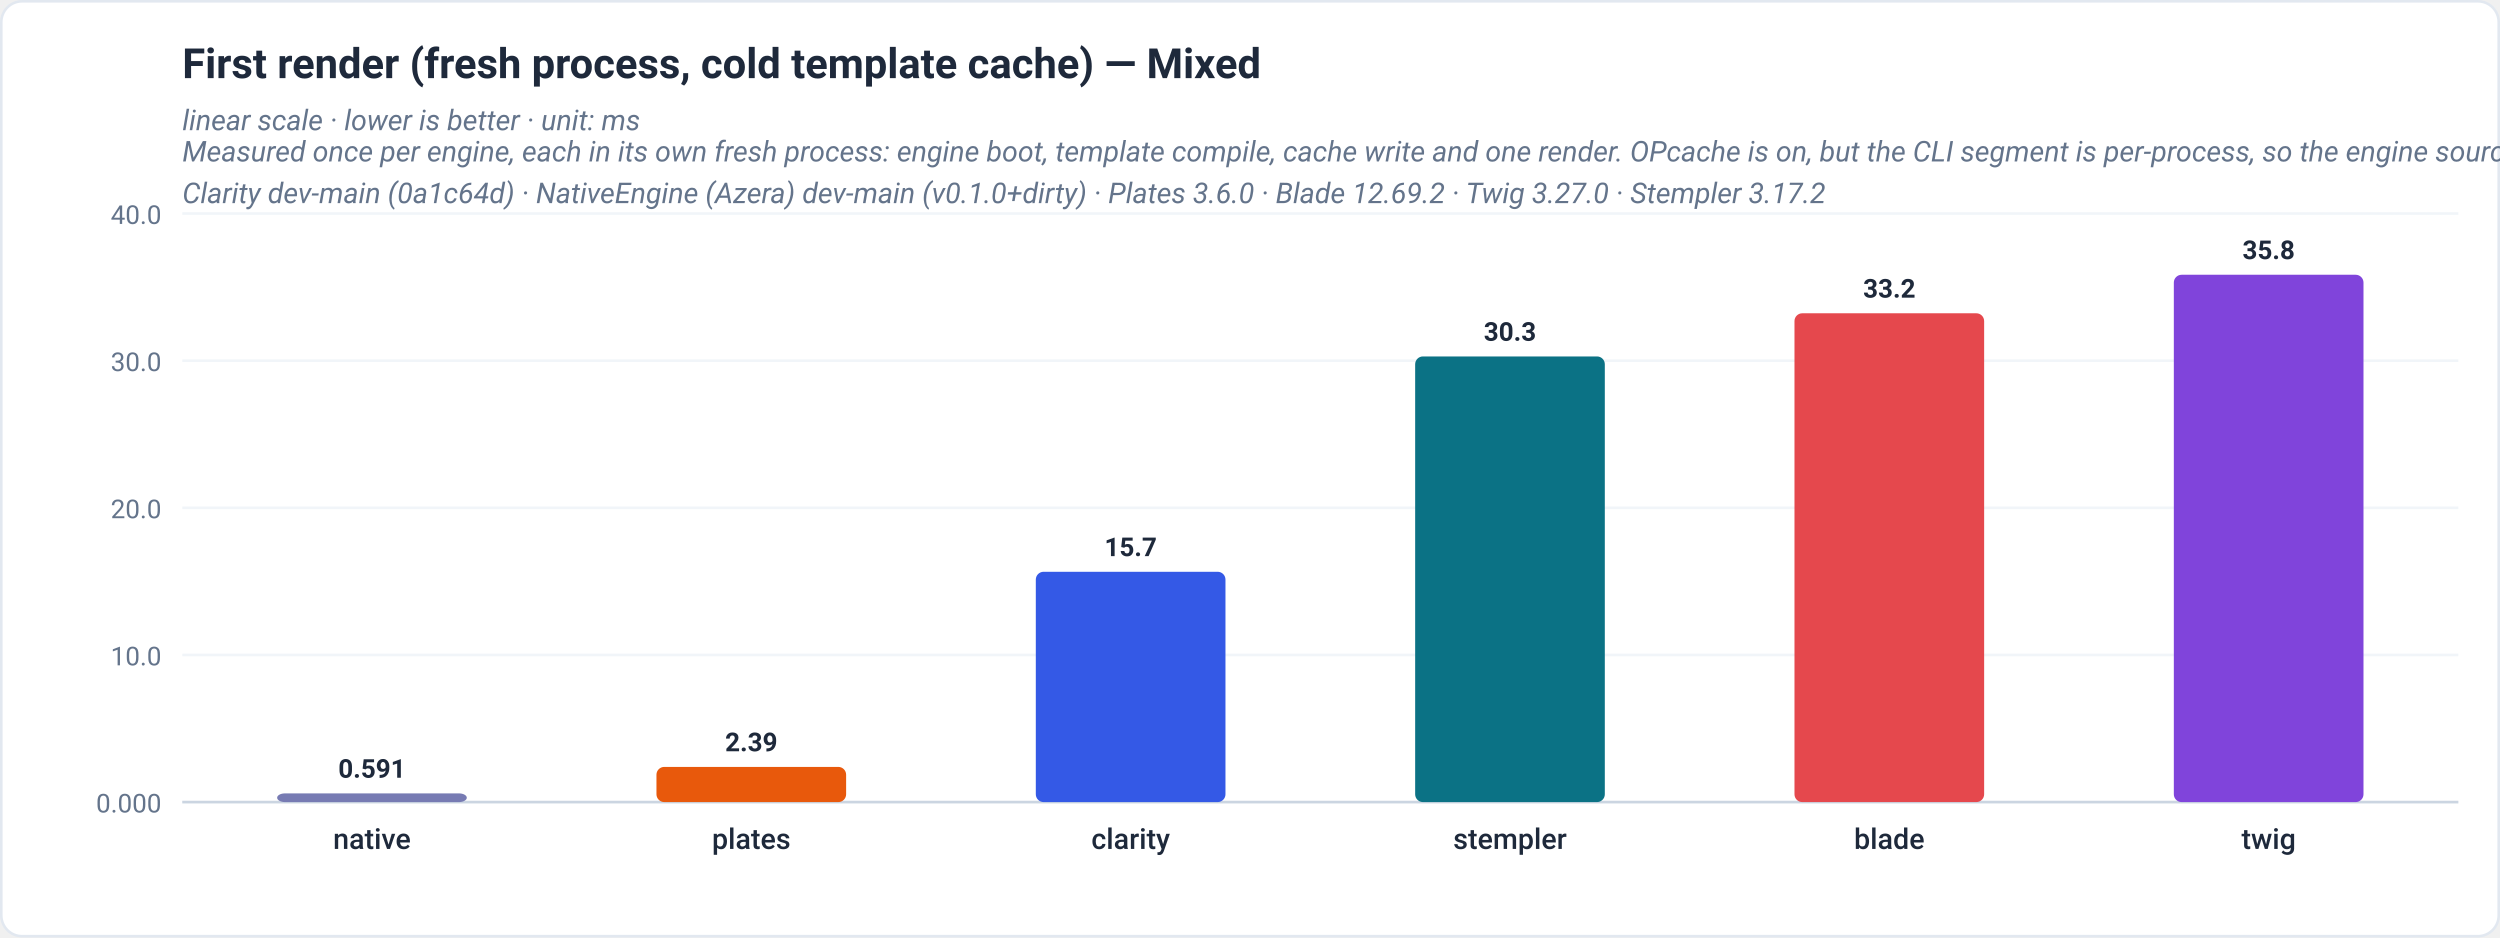
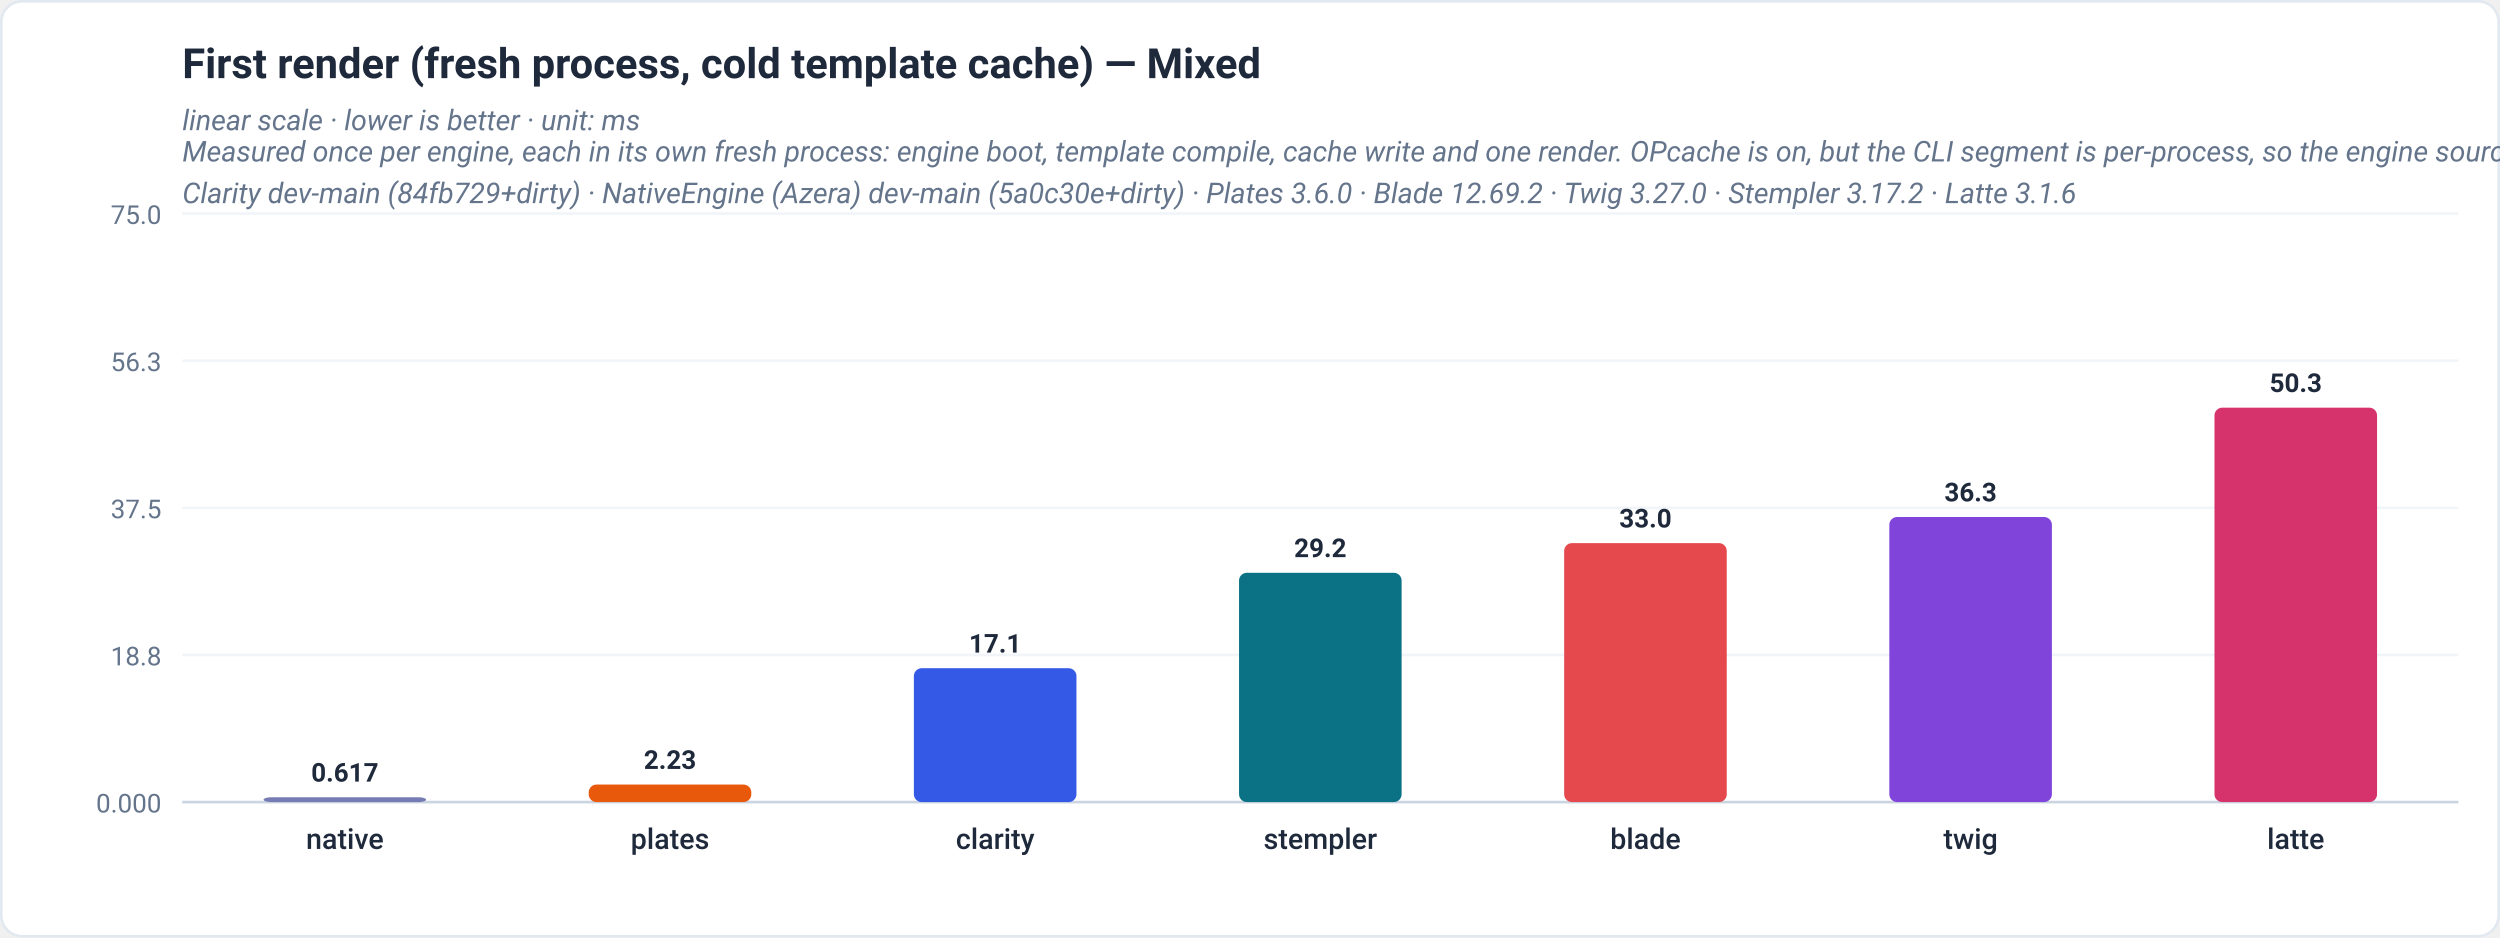
<svg xmlns="http://www.w3.org/2000/svg" viewBox="0 0 960 360" width="960" height="360" role="img" font-family="-apple-system,BlinkMacSystemFont,'Segoe UI',Roboto,Helvetica,Arial,sans-serif">
  <rect x="0.5" y="0.5" width="959" height="359" rx="8" fill="#ffffff" stroke="#e2e8f0" />
  <text x="70" y="30" font-family="-apple-system,BlinkMacSystemFont,'Segoe UI',Roboto,Helvetica,Arial,sans-serif" font-size="16" font-weight="700" fill="#1e293b" text-anchor="start">First render (fresh process, cold template cache) — Mixed</text>
  <text x="70" y="50" font-family="-apple-system,BlinkMacSystemFont,'Segoe UI',Roboto,Helvetica,Arial,sans-serif" font-size="11" font-weight="400" fill="#64748b" text-anchor="start" font-style="italic">linear scale · lower is better · unit: ms</text>
  <text x="70" y="62" font-family="-apple-system,BlinkMacSystemFont,'Segoe UI',Roboto,Helvetica,Arial,sans-serif" font-size="11" font-weight="400" fill="#64748b" text-anchor="start" font-style="italic">Measured once per engine, each in its own fresh process: engine boot, template compile, cache write and one render. OPcache is on, but the CLI segment is per-process, so the engine source is compiled in that process; the TEMPLATE cache is cold</text>
-   <text x="70" y="78" font-family="-apple-system,BlinkMacSystemFont,'Segoe UI',Roboto,Helvetica,Arial,sans-serif" font-size="11" font-weight="400" fill="#64748b" text-anchor="start" font-style="italic">Clarity dev-main (0a1c64d) · NativeEngine (Azera) dev-main (v0.1.0+dirty) · Plates 3.6.0 · Blade 12.69.2 · Twig 3.27.0 · Stempler 3.17.2</text>
+   <text x="70" y="78" font-family="-apple-system,BlinkMacSystemFont,'Segoe UI',Roboto,Helvetica,Arial,sans-serif" font-size="11" font-weight="400" fill="#64748b" text-anchor="start" font-style="italic">Clarity dev-main (84fb729+dirty) · NativeEngine (Azera) dev-main (5a0c30e+dirty) · Plates 3.6.0 · Blade 12.69.2 · Twig 3.27.0 · Stempler 3.17.2 · Latte 3.1.6</text>
  <line x1="70" y1="308" x2="944" y2="308" stroke="#f1f5f9" stroke-width="1" />
  <text x="62" y="312" font-family="-apple-system,BlinkMacSystemFont,'Segoe UI',Roboto,Helvetica,Arial,sans-serif" font-size="10" font-weight="400" fill="#64748b" text-anchor="end">0.000</text>
  <line x1="70" y1="251.5" x2="944" y2="251.5" stroke="#f1f5f9" stroke-width="1" />
-   <text x="62" y="255.5" font-family="-apple-system,BlinkMacSystemFont,'Segoe UI',Roboto,Helvetica,Arial,sans-serif" font-size="10" font-weight="400" fill="#64748b" text-anchor="end">10.0</text>
+   <text x="62" y="255.5" font-family="-apple-system,BlinkMacSystemFont,'Segoe UI',Roboto,Helvetica,Arial,sans-serif" font-size="10" font-weight="400" fill="#64748b" text-anchor="end">18.8</text>
  <line x1="70" y1="195" x2="944" y2="195" stroke="#f1f5f9" stroke-width="1" />
-   <text x="62" y="199" font-family="-apple-system,BlinkMacSystemFont,'Segoe UI',Roboto,Helvetica,Arial,sans-serif" font-size="10" font-weight="400" fill="#64748b" text-anchor="end">20.0</text>
+   <text x="62" y="199" font-family="-apple-system,BlinkMacSystemFont,'Segoe UI',Roboto,Helvetica,Arial,sans-serif" font-size="10" font-weight="400" fill="#64748b" text-anchor="end">37.5</text>
  <line x1="70" y1="138.5" x2="944" y2="138.5" stroke="#f1f5f9" stroke-width="1" />
-   <text x="62" y="142.5" font-family="-apple-system,BlinkMacSystemFont,'Segoe UI',Roboto,Helvetica,Arial,sans-serif" font-size="10" font-weight="400" fill="#64748b" text-anchor="end">30.0</text>
+   <text x="62" y="142.5" font-family="-apple-system,BlinkMacSystemFont,'Segoe UI',Roboto,Helvetica,Arial,sans-serif" font-size="10" font-weight="400" fill="#64748b" text-anchor="end">56.3</text>
  <line x1="70" y1="82" x2="944" y2="82" stroke="#f1f5f9" stroke-width="1" />
-   <text x="62" y="86" font-family="-apple-system,BlinkMacSystemFont,'Segoe UI',Roboto,Helvetica,Arial,sans-serif" font-size="10" font-weight="400" fill="#64748b" text-anchor="end">40.0</text>
+   <text x="62" y="86" font-family="-apple-system,BlinkMacSystemFont,'Segoe UI',Roboto,Helvetica,Arial,sans-serif" font-size="10" font-weight="400" fill="#64748b" text-anchor="end">75.0</text>
  <line x1="70" y1="308" x2="944" y2="308" stroke="#cbd5e1" stroke-width="1" />
-   <rect x="106.42" y="304.66" width="72.83" height="3.34" rx="3" fill="#777bb3" />
-   <text x="142.83" y="298.66" font-family="-apple-system,BlinkMacSystemFont,'Segoe UI',Roboto,Helvetica,Arial,sans-serif" font-size="10" font-weight="600" fill="#1e293b" text-anchor="middle">0.591</text>
-   <text x="142.83" y="326" font-family="-apple-system,BlinkMacSystemFont,'Segoe UI',Roboto,Helvetica,Arial,sans-serif" font-size="11" font-weight="500" fill="#1e293b" text-anchor="middle">native</text>
-   <rect x="252.08" y="294.49" width="72.83" height="13.51" rx="3" fill="#e8590c" />
-   <text x="288.5" y="288.49" font-family="-apple-system,BlinkMacSystemFont,'Segoe UI',Roboto,Helvetica,Arial,sans-serif" font-size="10" font-weight="600" fill="#1e293b" text-anchor="middle">2.39</text>
-   <text x="288.5" y="326" font-family="-apple-system,BlinkMacSystemFont,'Segoe UI',Roboto,Helvetica,Arial,sans-serif" font-size="11" font-weight="500" fill="#1e293b" text-anchor="middle">plates</text>
-   <rect x="397.75" y="219.56" width="72.83" height="88.44" rx="3" fill="#3459e6" />
-   <text x="434.17" y="213.56" font-family="-apple-system,BlinkMacSystemFont,'Segoe UI',Roboto,Helvetica,Arial,sans-serif" font-size="10" font-weight="600" fill="#1e293b" text-anchor="middle">15.7</text>
-   <text x="434.17" y="326" font-family="-apple-system,BlinkMacSystemFont,'Segoe UI',Roboto,Helvetica,Arial,sans-serif" font-size="11" font-weight="500" fill="#1e293b" text-anchor="middle">clarity</text>
-   <rect x="543.42" y="136.87" width="72.83" height="171.13" rx="3" fill="#0b7285" />
-   <text x="579.83" y="130.87" font-family="-apple-system,BlinkMacSystemFont,'Segoe UI',Roboto,Helvetica,Arial,sans-serif" font-size="10" font-weight="600" fill="#1e293b" text-anchor="middle">30.3</text>
-   <text x="579.83" y="326" font-family="-apple-system,BlinkMacSystemFont,'Segoe UI',Roboto,Helvetica,Arial,sans-serif" font-size="11" font-weight="500" fill="#1e293b" text-anchor="middle">stempler</text>
-   <rect x="689.08" y="120.3" width="72.83" height="187.7" rx="3" fill="#e5484d" />
-   <text x="725.5" y="114.3" font-family="-apple-system,BlinkMacSystemFont,'Segoe UI',Roboto,Helvetica,Arial,sans-serif" font-size="10" font-weight="600" fill="#1e293b" text-anchor="middle">33.2</text>
-   <text x="725.5" y="326" font-family="-apple-system,BlinkMacSystemFont,'Segoe UI',Roboto,Helvetica,Arial,sans-serif" font-size="11" font-weight="500" fill="#1e293b" text-anchor="middle">blade</text>
-   <rect x="834.75" y="105.51" width="72.83" height="202.49" rx="3" fill="#8044db" />
-   <text x="871.17" y="99.51" font-family="-apple-system,BlinkMacSystemFont,'Segoe UI',Roboto,Helvetica,Arial,sans-serif" font-size="10" font-weight="600" fill="#1e293b" text-anchor="middle">35.8</text>
-   <text x="871.17" y="326" font-family="-apple-system,BlinkMacSystemFont,'Segoe UI',Roboto,Helvetica,Arial,sans-serif" font-size="11" font-weight="500" fill="#1e293b" text-anchor="middle">twig</text>
+   <rect x="101.21" y="306.14" width="62.43" height="1.86" rx="3" fill="#777bb3" />
+   <text x="132.43" y="300.14" font-family="-apple-system,BlinkMacSystemFont,'Segoe UI',Roboto,Helvetica,Arial,sans-serif" font-size="10" font-weight="600" fill="#1e293b" text-anchor="middle">0.617</text>
+   <text x="132.43" y="326" font-family="-apple-system,BlinkMacSystemFont,'Segoe UI',Roboto,Helvetica,Arial,sans-serif" font-size="11" font-weight="500" fill="#1e293b" text-anchor="middle">native</text>
+   <rect x="226.07" y="301.27" width="62.43" height="6.73" rx="3" fill="#e8590c" />
+   <text x="257.29" y="295.27" font-family="-apple-system,BlinkMacSystemFont,'Segoe UI',Roboto,Helvetica,Arial,sans-serif" font-size="10" font-weight="600" fill="#1e293b" text-anchor="middle">2.23</text>
+   <text x="257.29" y="326" font-family="-apple-system,BlinkMacSystemFont,'Segoe UI',Roboto,Helvetica,Arial,sans-serif" font-size="11" font-weight="500" fill="#1e293b" text-anchor="middle">plates</text>
+   <rect x="350.93" y="256.6" width="62.43" height="51.4" rx="3" fill="#3459e6" />
+   <text x="382.14" y="250.6" font-family="-apple-system,BlinkMacSystemFont,'Segoe UI',Roboto,Helvetica,Arial,sans-serif" font-size="10" font-weight="600" fill="#1e293b" text-anchor="middle">17.1</text>
+   <text x="382.14" y="326" font-family="-apple-system,BlinkMacSystemFont,'Segoe UI',Roboto,Helvetica,Arial,sans-serif" font-size="11" font-weight="500" fill="#1e293b" text-anchor="middle">clarity</text>
+   <rect x="475.79" y="219.95" width="62.43" height="88.05" rx="3" fill="#0b7285" />
+   <text x="507" y="213.95" font-family="-apple-system,BlinkMacSystemFont,'Segoe UI',Roboto,Helvetica,Arial,sans-serif" font-size="10" font-weight="600" fill="#1e293b" text-anchor="middle">29.2</text>
+   <text x="507" y="326" font-family="-apple-system,BlinkMacSystemFont,'Segoe UI',Roboto,Helvetica,Arial,sans-serif" font-size="11" font-weight="500" fill="#1e293b" text-anchor="middle">stempler</text>
+   <rect x="600.64" y="208.56" width="62.43" height="99.44" rx="3" fill="#e5484d" />
+   <text x="631.86" y="202.56" font-family="-apple-system,BlinkMacSystemFont,'Segoe UI',Roboto,Helvetica,Arial,sans-serif" font-size="10" font-weight="600" fill="#1e293b" text-anchor="middle">33.0</text>
+   <text x="631.86" y="326" font-family="-apple-system,BlinkMacSystemFont,'Segoe UI',Roboto,Helvetica,Arial,sans-serif" font-size="11" font-weight="500" fill="#1e293b" text-anchor="middle">blade</text>
+   <rect x="725.5" y="198.53" width="62.43" height="109.47" rx="3" fill="#8044db" />
+   <text x="756.71" y="192.53" font-family="-apple-system,BlinkMacSystemFont,'Segoe UI',Roboto,Helvetica,Arial,sans-serif" font-size="10" font-weight="600" fill="#1e293b" text-anchor="middle">36.3</text>
+   <text x="756.71" y="326" font-family="-apple-system,BlinkMacSystemFont,'Segoe UI',Roboto,Helvetica,Arial,sans-serif" font-size="11" font-weight="500" fill="#1e293b" text-anchor="middle">twig</text>
+   <rect x="850.36" y="156.54" width="62.43" height="151.46" rx="3" fill="#d6336c" />
+   <text x="881.57" y="150.54" font-family="-apple-system,BlinkMacSystemFont,'Segoe UI',Roboto,Helvetica,Arial,sans-serif" font-size="10" font-weight="600" fill="#1e293b" text-anchor="middle">50.3</text>
+   <text x="881.57" y="326" font-family="-apple-system,BlinkMacSystemFont,'Segoe UI',Roboto,Helvetica,Arial,sans-serif" font-size="11" font-weight="500" fill="#1e293b" text-anchor="middle">latte</text>
</svg>
